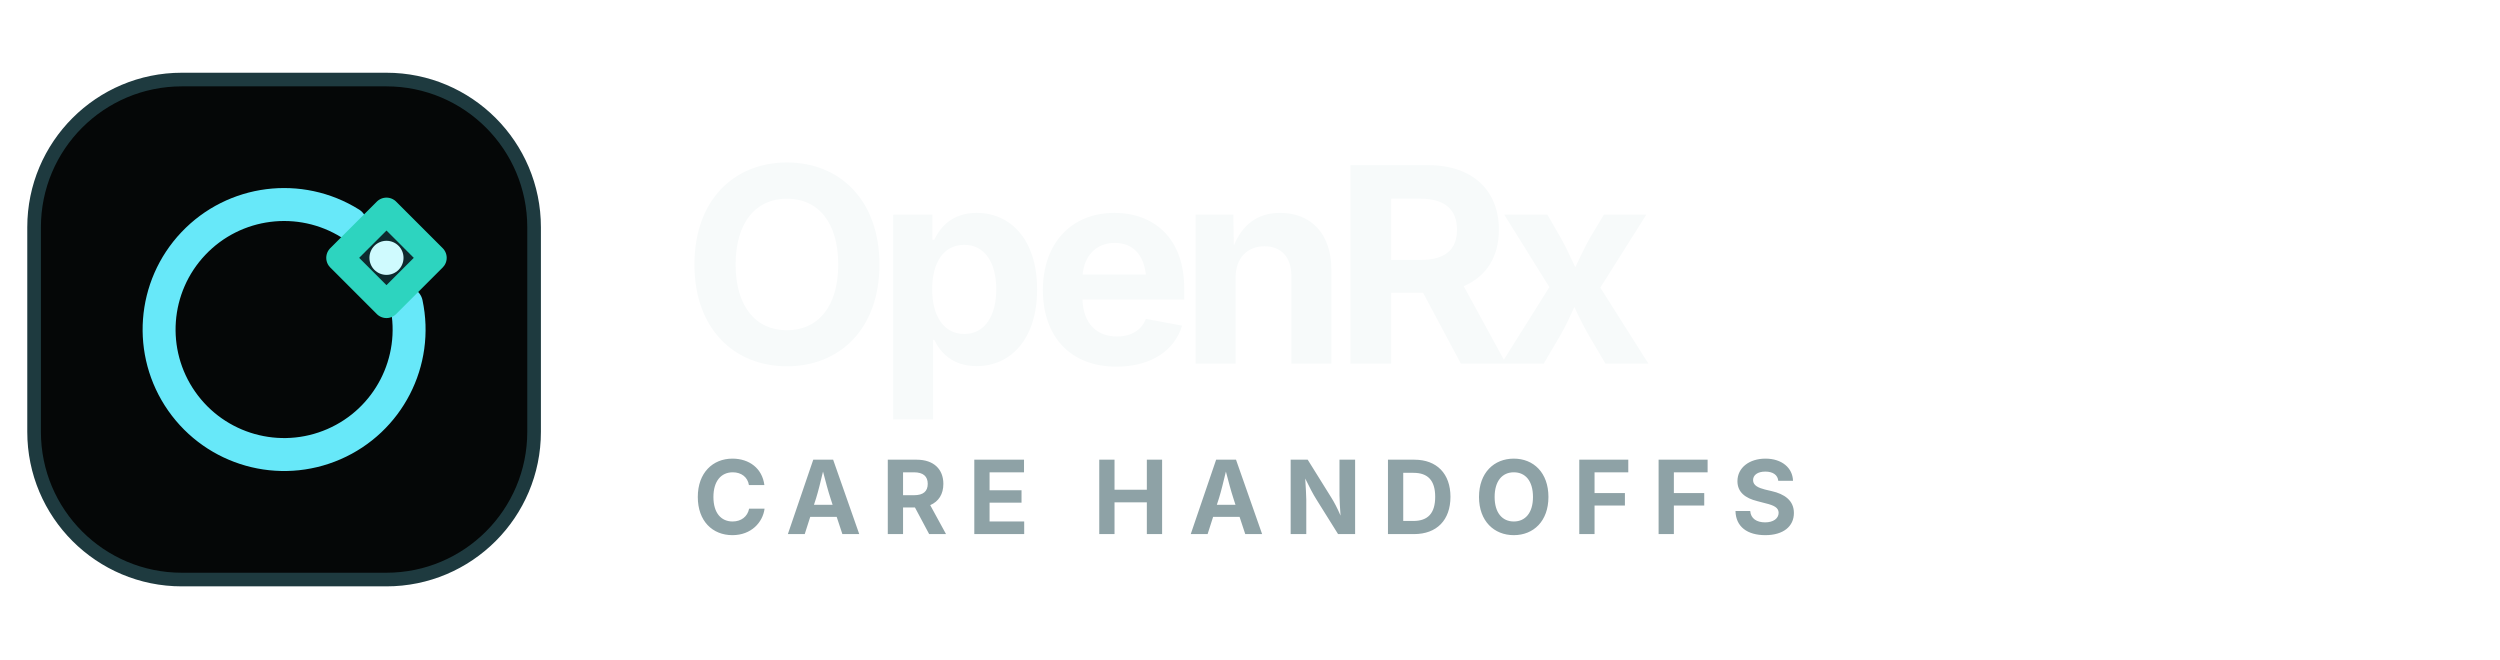
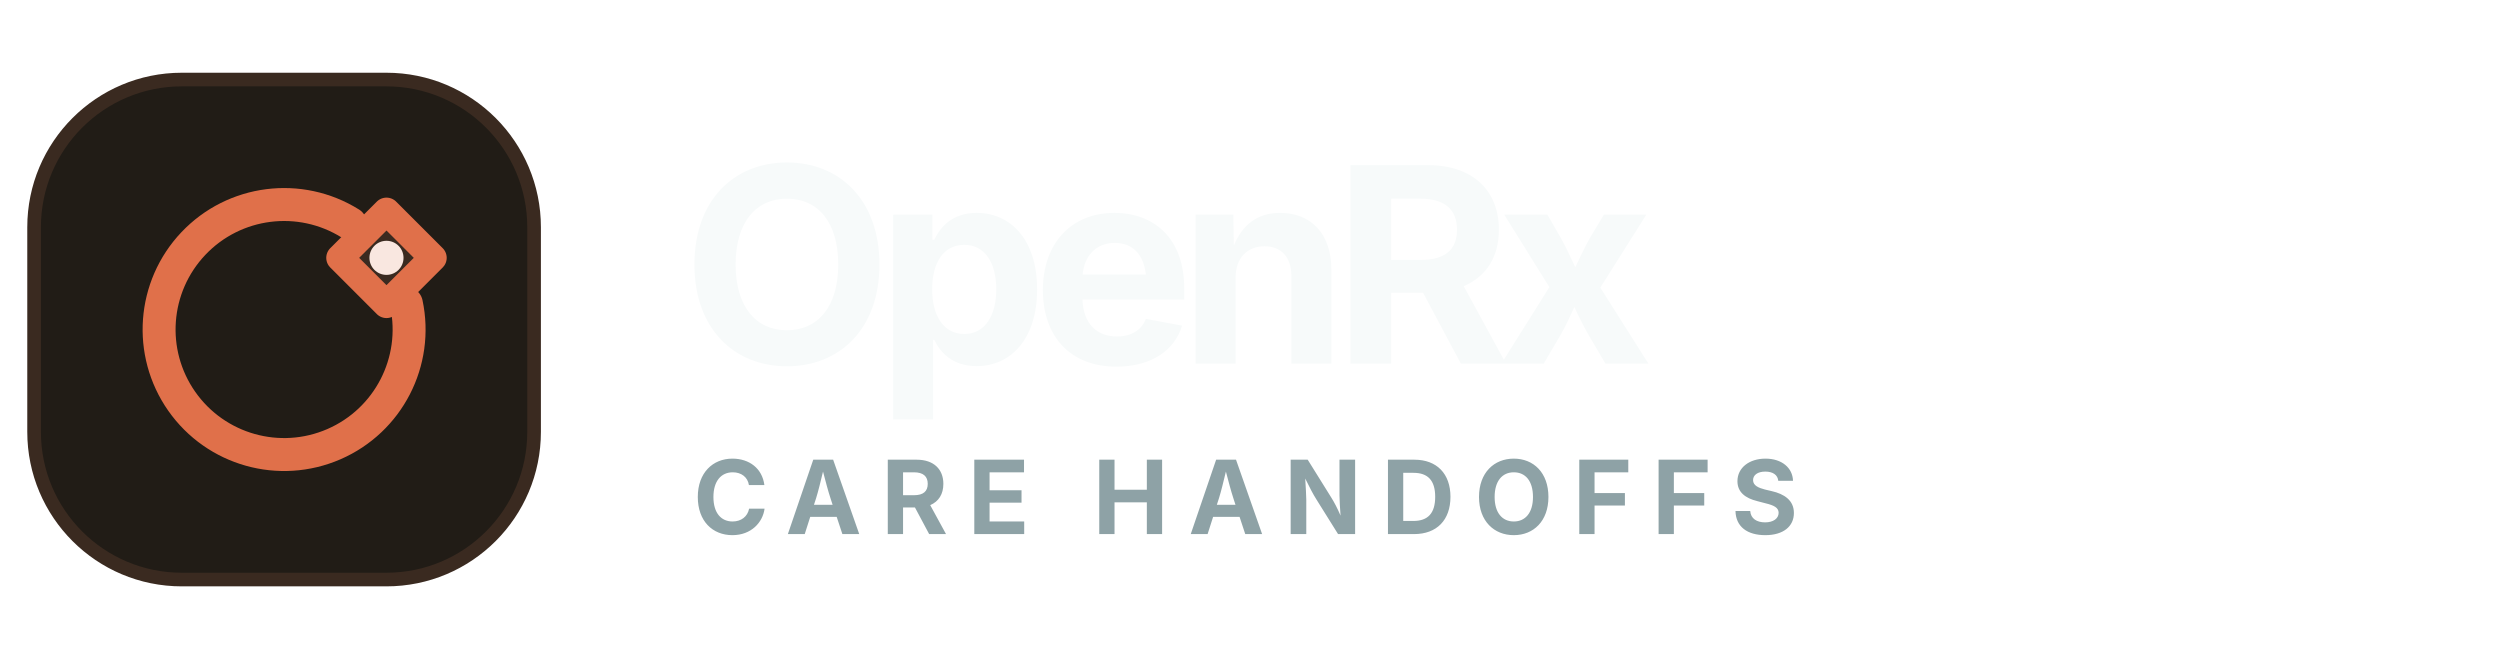
<svg xmlns="http://www.w3.org/2000/svg" width="220" height="58" viewBox="0 0 220 58" fill="none" role="img" aria-labelledby="title desc">
-   <rect x="3" y="7" width="44" height="44" rx="13" fill="#050707" stroke="#1E3A3F" stroke-width="1.2" />
-   <path d="M 30.83 19.67 A 11 11 0 1 0 35.76 26.71" stroke="#67E8F9" stroke-width="2.9" stroke-linecap="round" fill="none" />
-   <path d="M 34.01 18.59 L 38.11 22.69 L 34.01 26.79 L 29.91 22.69 Z" fill="#0D2A2E" stroke="#2DD4BF" stroke-width="2.4" stroke-linejoin="round" />
-   <circle cx="34.01" cy="22.69" r="1.5" fill="#CFFAFE" />
+   <rect x="3" y="7" width="44" height="44" rx="13" fill="#211C16" stroke="#3A2A20" stroke-width="1.2" />
+   <path d="M 30.83 19.67 A 11 11 0 1 0 35.76 26.71" stroke="#E0704A" stroke-width="2.9" stroke-linecap="round" fill="none" />
+   <path d="M 34.01 18.59 L 38.11 22.69 L 34.01 26.79 L 29.91 22.69 Z" fill="#3A2A20" stroke="#E0704A" stroke-width="2.4" stroke-linejoin="round" />
+   <circle cx="34.01" cy="22.69" r="1.5" fill="#F9E7E0" />
  <text x="60" y="32" fill="#F7FAFA" font-family="Geist, Inter, system-ui, sans-serif" font-size="24" font-weight="680" letter-spacing="-1.4">OpenRx</text>
  <text x="61" y="47" fill="#8EA2A6" font-family="Geist, Inter, system-ui, sans-serif" font-size="9" font-weight="650" letter-spacing="1.7">CARE HANDOFFS</text>
</svg>
